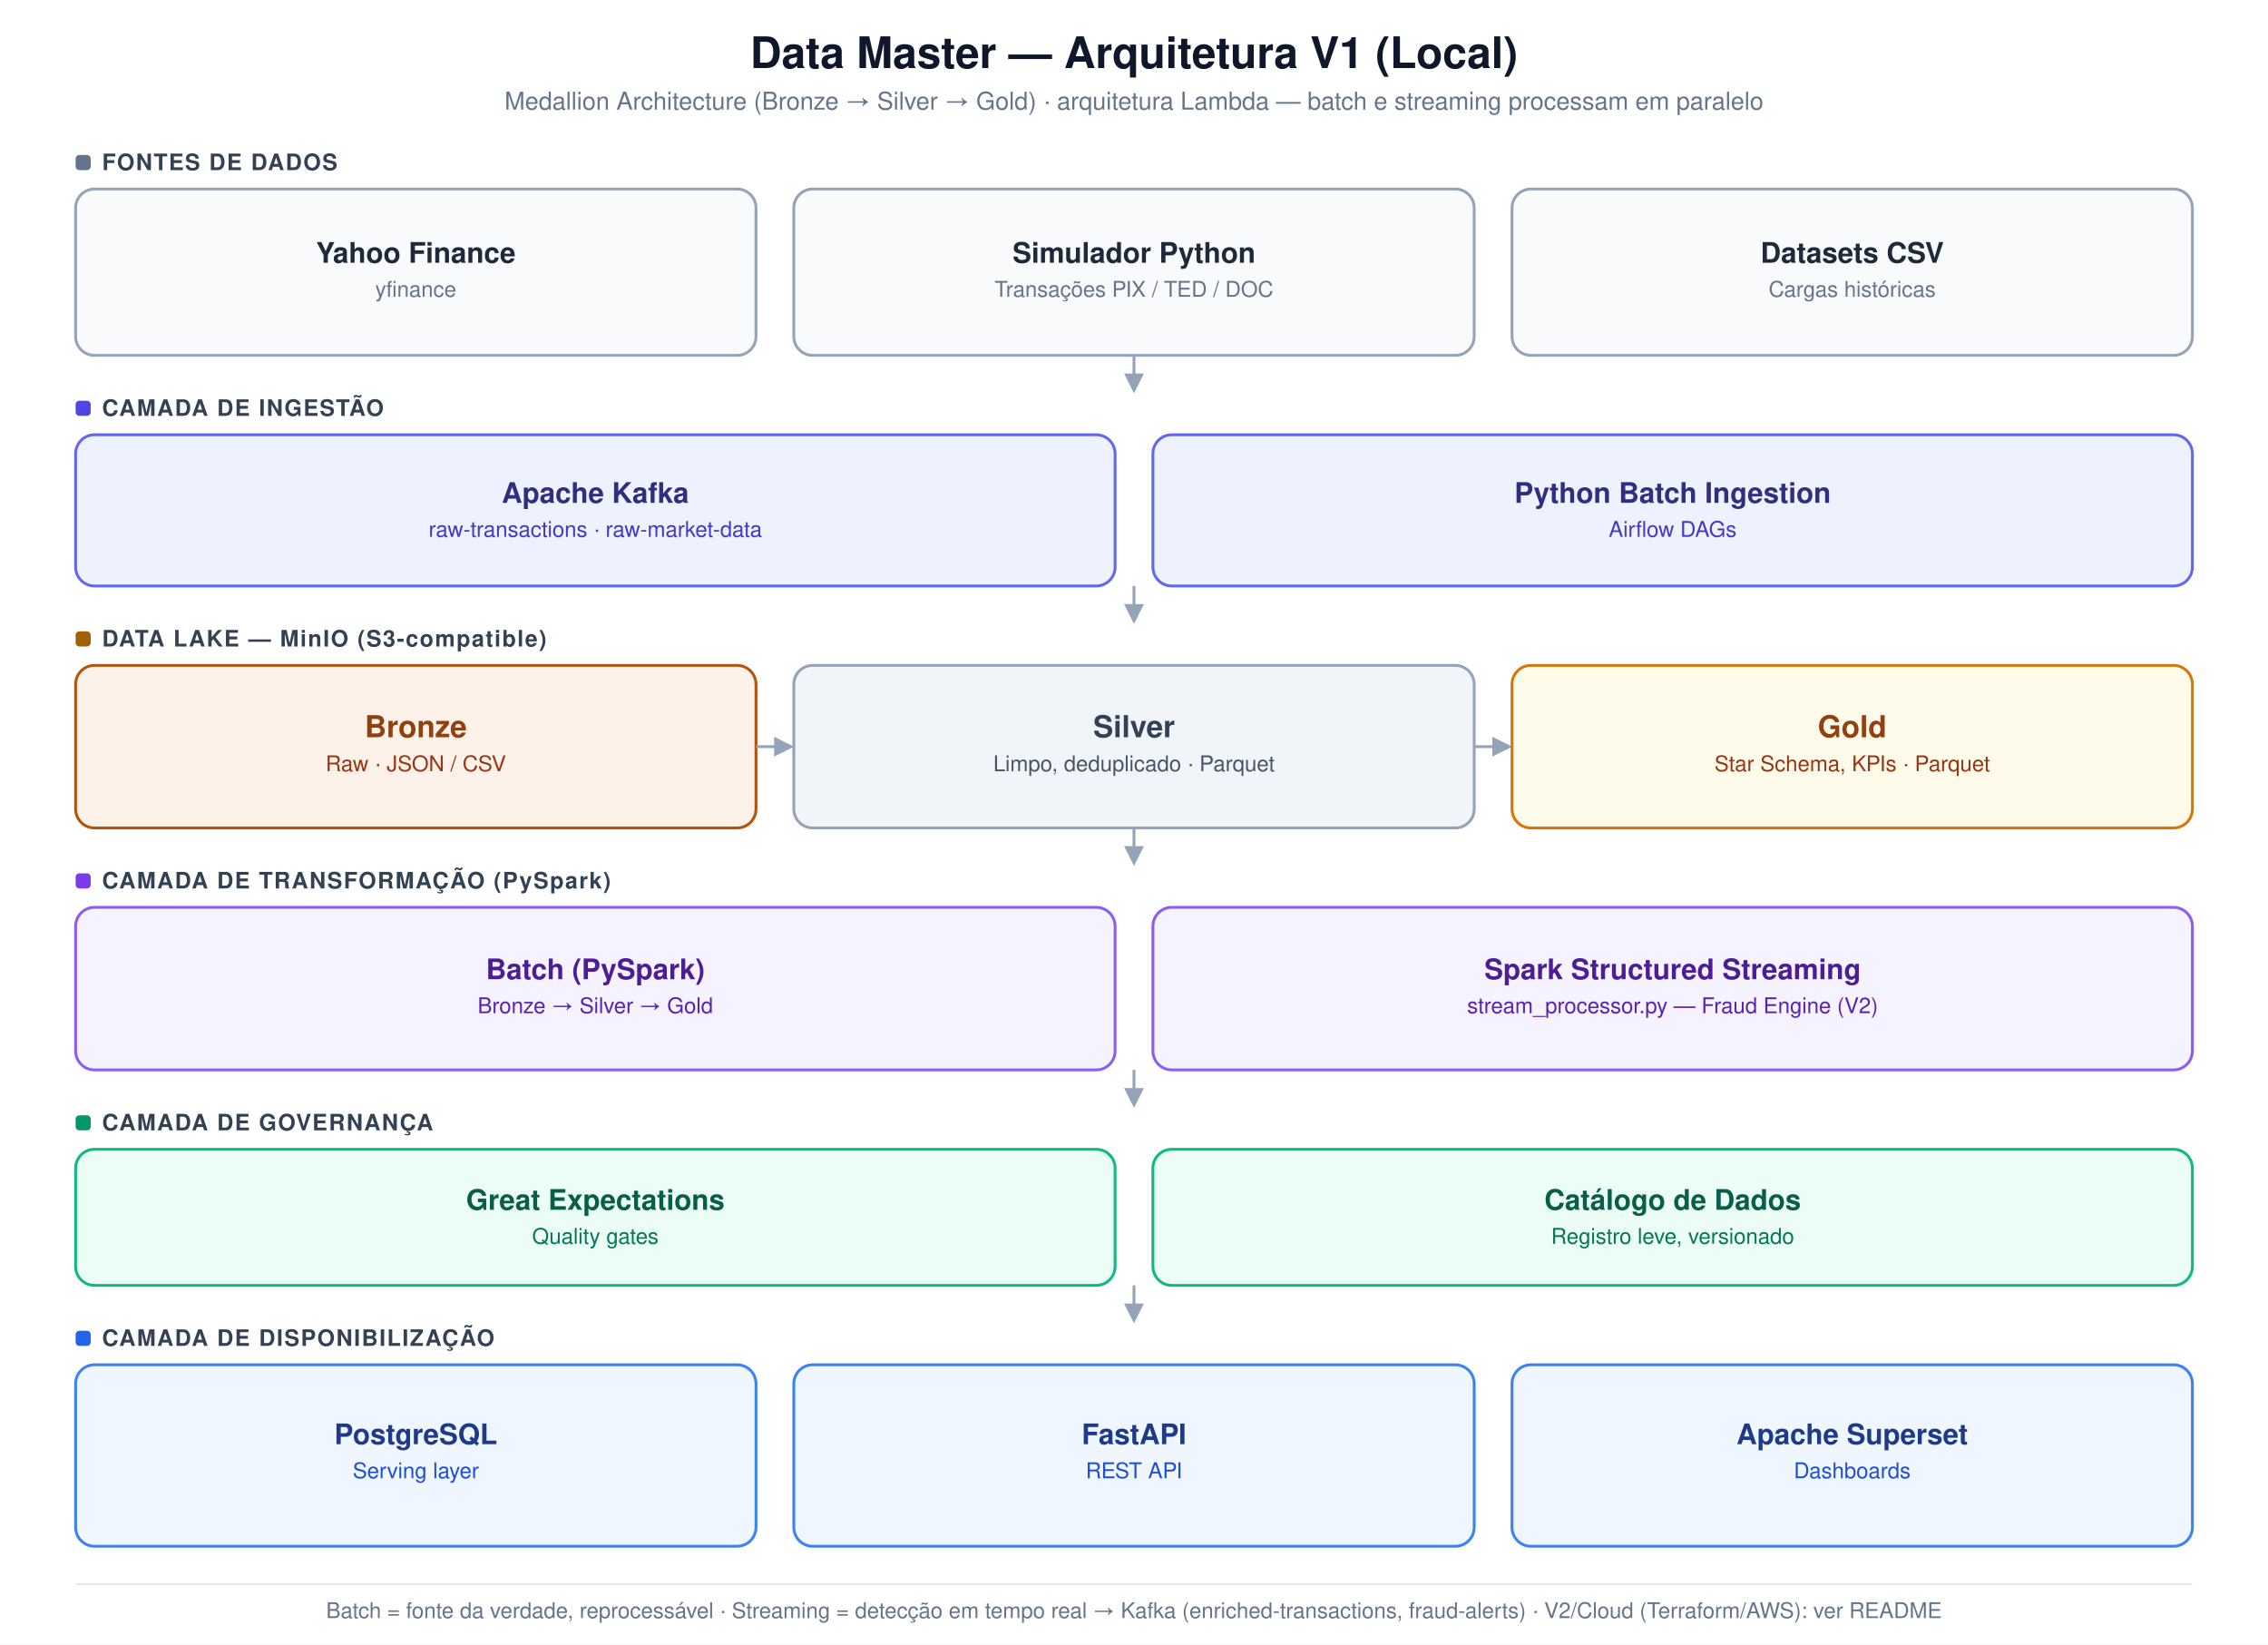
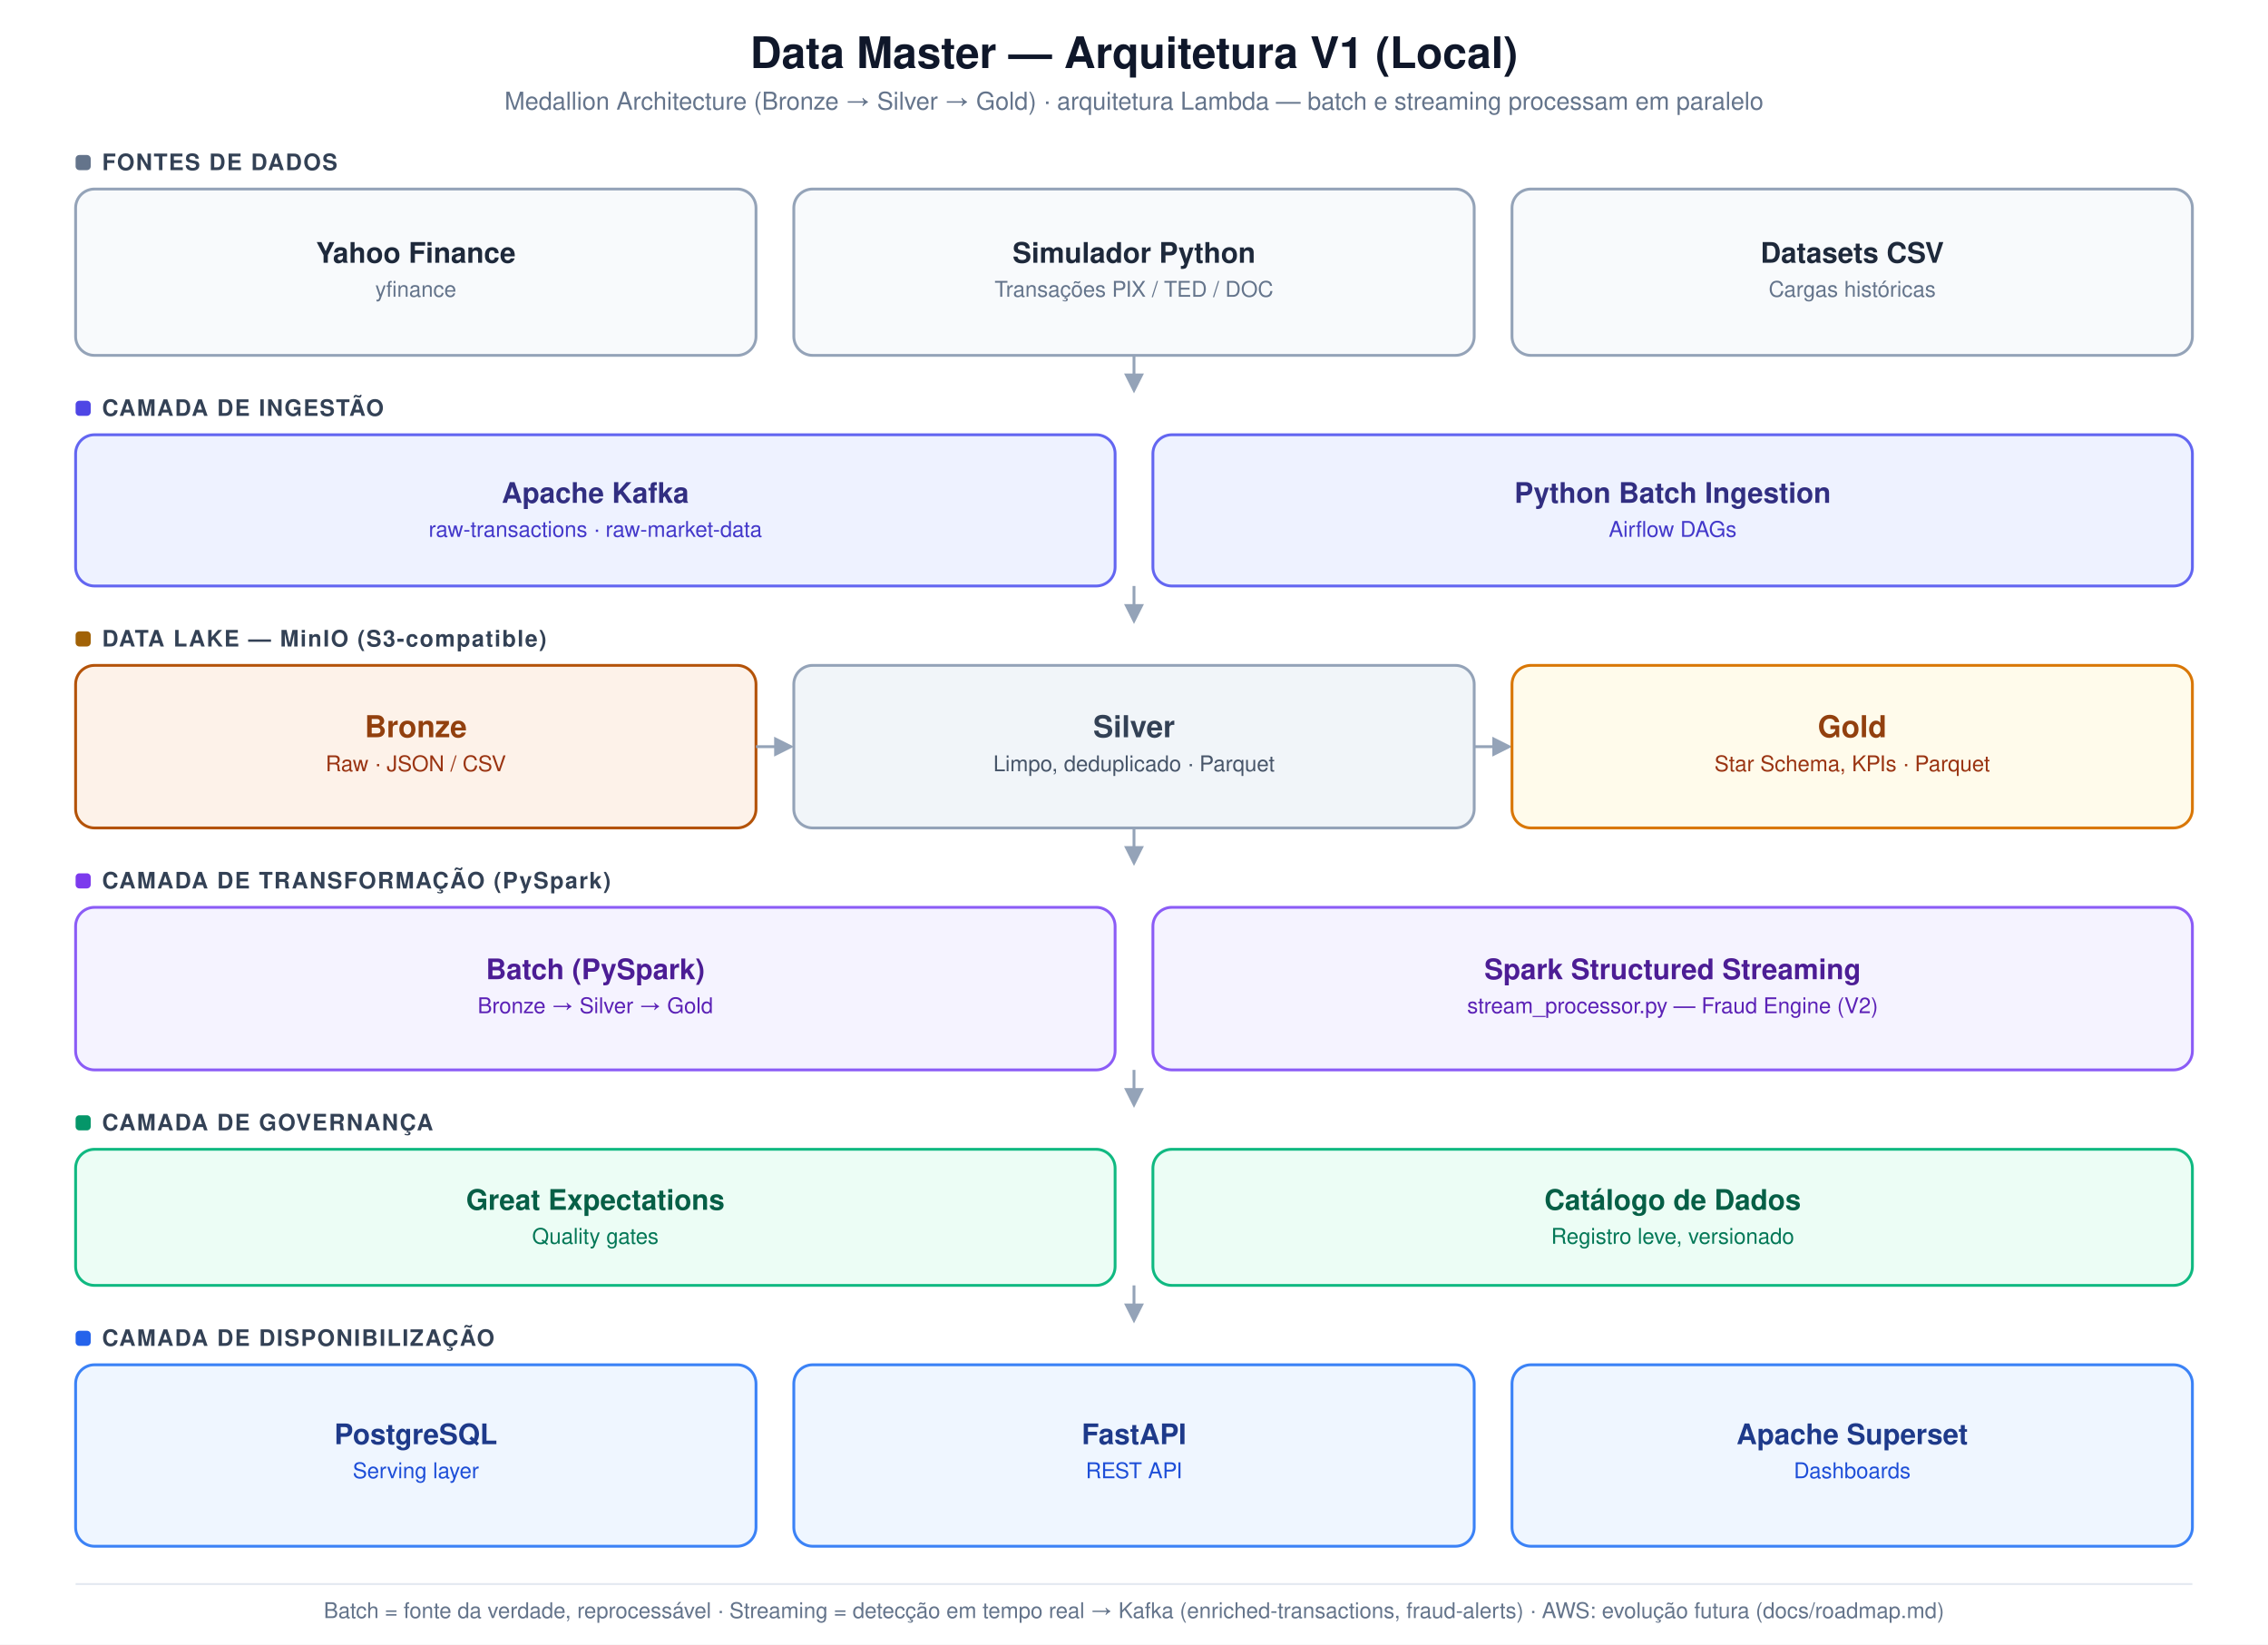
<svg xmlns="http://www.w3.org/2000/svg" viewBox="0 0 1200 870" font-family="-apple-system, 'Segoe UI', Helvetica, Arial, sans-serif">
  <defs>
    <marker id="arrow" viewBox="0 0 10 10" refX="8" refY="5" markerWidth="7" markerHeight="7" orient="auto-start-reverse">
      <path d="M0,0 L10,5 L0,10 z" fill="#94a3b8" />
    </marker>
  </defs>
  <rect x="0" y="0" width="1200" height="870" fill="#ffffff" />
  <text x="600" y="36" text-anchor="middle" font-size="23" font-weight="700" fill="#0f172a">Data Master — Arquitetura V1 (Local)</text>
  <text x="600" y="58" text-anchor="middle" font-size="13" fill="#64748b">Medallion Architecture (Bronze → Silver → Gold) · arquitetura Lambda — batch e streaming processam em paralelo</text>
  <rect x="40" y="82" width="8" height="8" rx="2" fill="#64748b" />
  <text x="54" y="90" font-size="12" font-weight="700" letter-spacing="0.06em" fill="#334155">FONTES DE DADOS</text>
  <g>
    <rect x="40" y="100" width="360" height="88" rx="10" fill="#f8fafc" stroke="#94a3b8" stroke-width="1.5" />
    <text x="220" y="139" text-anchor="middle" font-size="15" font-weight="600" fill="#1e293b">Yahoo Finance</text>
    <text x="220" y="157" text-anchor="middle" font-size="11.5" fill="#64748b">yfinance</text>
    <rect x="420" y="100" width="360" height="88" rx="10" fill="#f8fafc" stroke="#94a3b8" stroke-width="1.5" />
    <text x="600" y="139" text-anchor="middle" font-size="15" font-weight="600" fill="#1e293b">Simulador Python</text>
    <text x="600" y="157" text-anchor="middle" font-size="11.5" fill="#64748b">Transações PIX / TED / DOC</text>
    <rect x="800" y="100" width="360" height="88" rx="10" fill="#f8fafc" stroke="#94a3b8" stroke-width="1.5" />
    <text x="980" y="139" text-anchor="middle" font-size="15" font-weight="600" fill="#1e293b">Datasets CSV</text>
    <text x="980" y="157" text-anchor="middle" font-size="11.5" fill="#64748b">Cargas históricas</text>
  </g>
  <line x1="600" y1="188" x2="600" y2="206" stroke="#94a3b8" stroke-width="1.5" marker-end="url(#arrow)" />
  <rect x="40" y="212" width="8" height="8" rx="2" fill="#4f46e5" />
  <text x="54" y="220" font-size="12" font-weight="700" letter-spacing="0.06em" fill="#334155">CAMADA DE INGESTÃO</text>
  <g>
    <rect x="40" y="230" width="550" height="80" rx="10" fill="#eef2ff" stroke="#6366f1" stroke-width="1.5" />
    <text x="315" y="266" text-anchor="middle" font-size="15" font-weight="600" fill="#312e81">Apache Kafka</text>
    <text x="315" y="284" text-anchor="middle" font-size="11.5" fill="#4338ca">raw-transactions · raw-market-data</text>
    <rect x="610" y="230" width="550" height="80" rx="10" fill="#eef2ff" stroke="#6366f1" stroke-width="1.5" />
    <text x="885" y="266" text-anchor="middle" font-size="15" font-weight="600" fill="#312e81">Python Batch Ingestion</text>
    <text x="885" y="284" text-anchor="middle" font-size="11.5" fill="#4338ca">Airflow DAGs</text>
  </g>
  <line x1="600" y1="310" x2="600" y2="328" stroke="#94a3b8" stroke-width="1.5" marker-end="url(#arrow)" />
  <rect x="40" y="334" width="8" height="8" rx="2" fill="#a16207" />
  <text x="54" y="342" font-size="12" font-weight="700" letter-spacing="0.06em" fill="#334155">DATA LAKE — MinIO (S3-compatible)</text>
  <g>
    <rect x="40" y="352" width="360" height="86" rx="10" fill="#fdf2e9" stroke="#b45309" stroke-width="1.5" />
    <text x="220" y="390" text-anchor="middle" font-size="16" font-weight="700" fill="#92400e">Bronze</text>
    <text x="220" y="408" text-anchor="middle" font-size="11.5" fill="#9a3412">Raw · JSON / CSV</text>
    <line x1="400" y1="395" x2="418" y2="395" stroke="#94a3b8" stroke-width="1.5" marker-end="url(#arrow)" />
    <rect x="420" y="352" width="360" height="86" rx="10" fill="#f1f5f9" stroke="#94a3b8" stroke-width="1.5" />
    <text x="600" y="390" text-anchor="middle" font-size="16" font-weight="700" fill="#334155">Silver</text>
    <text x="600" y="408" text-anchor="middle" font-size="11.5" fill="#475569">Limpo, deduplicado · Parquet</text>
    <line x1="780" y1="395" x2="798" y2="395" stroke="#94a3b8" stroke-width="1.5" marker-end="url(#arrow)" />
    <rect x="800" y="352" width="360" height="86" rx="10" fill="#fffbeb" stroke="#d97706" stroke-width="1.5" />
    <text x="980" y="390" text-anchor="middle" font-size="16" font-weight="700" fill="#92400e">Gold</text>
    <text x="980" y="408" text-anchor="middle" font-size="11.5" fill="#9a3412">Star Schema, KPIs · Parquet</text>
  </g>
  <line x1="600" y1="438" x2="600" y2="456" stroke="#94a3b8" stroke-width="1.5" marker-end="url(#arrow)" />
  <rect x="40" y="462" width="8" height="8" rx="2" fill="#7c3aed" />
  <text x="54" y="470" font-size="12" font-weight="700" letter-spacing="0.06em" fill="#334155">CAMADA DE TRANSFORMAÇÃO (PySpark)</text>
  <g>
    <rect x="40" y="480" width="550" height="86" rx="10" fill="#f5f3ff" stroke="#8b5cf6" stroke-width="1.5" />
    <text x="315" y="518" text-anchor="middle" font-size="15" font-weight="600" fill="#4c1d95">Batch (PySpark)</text>
    <text x="315" y="536" text-anchor="middle" font-size="11.5" fill="#5b21b6">Bronze → Silver → Gold</text>
    <rect x="610" y="480" width="550" height="86" rx="10" fill="#f5f3ff" stroke="#8b5cf6" stroke-width="1.5" />
    <text x="885" y="518" text-anchor="middle" font-size="15" font-weight="600" fill="#4c1d95">Spark Structured Streaming</text>
    <text x="885" y="536" text-anchor="middle" font-size="11.5" fill="#5b21b6">stream_processor.py — Fraud Engine (V2)</text>
  </g>
  <line x1="600" y1="566" x2="600" y2="584" stroke="#94a3b8" stroke-width="1.5" marker-end="url(#arrow)" />
  <rect x="40" y="590" width="8" height="8" rx="2" fill="#059669" />
  <text x="54" y="598" font-size="12" font-weight="700" letter-spacing="0.06em" fill="#334155">CAMADA DE GOVERNANÇA</text>
  <g>
    <rect x="40" y="608" width="550" height="72" rx="10" fill="#ecfdf5" stroke="#10b981" stroke-width="1.5" />
    <text x="315" y="640" text-anchor="middle" font-size="15" font-weight="600" fill="#065f46">Great Expectations</text>
    <text x="315" y="658" text-anchor="middle" font-size="11.5" fill="#047857">Quality gates</text>
    <rect x="610" y="608" width="550" height="72" rx="10" fill="#ecfdf5" stroke="#10b981" stroke-width="1.5" />
    <text x="885" y="640" text-anchor="middle" font-size="15" font-weight="600" fill="#065f46">Catálogo de Dados</text>
    <text x="885" y="658" text-anchor="middle" font-size="11.5" fill="#047857">Registro leve, versionado</text>
  </g>
  <line x1="600" y1="680" x2="600" y2="698" stroke="#94a3b8" stroke-width="1.5" marker-end="url(#arrow)" />
  <rect x="40" y="704" width="8" height="8" rx="2" fill="#2563eb" />
  <text x="54" y="712" font-size="12" font-weight="700" letter-spacing="0.06em" fill="#334155">CAMADA DE DISPONIBILIZAÇÃO</text>
  <g>
    <rect x="40" y="722" width="360" height="96" rx="10" fill="#eff6ff" stroke="#3b82f6" stroke-width="1.5" />
    <text x="220" y="764" text-anchor="middle" font-size="15" font-weight="600" fill="#1e3a8a">PostgreSQL</text>
    <text x="220" y="782" text-anchor="middle" font-size="11.5" fill="#1d4ed8">Serving layer</text>
    <rect x="420" y="722" width="360" height="96" rx="10" fill="#eff6ff" stroke="#3b82f6" stroke-width="1.5" />
    <text x="600" y="764" text-anchor="middle" font-size="15" font-weight="600" fill="#1e3a8a">FastAPI</text>
    <text x="600" y="782" text-anchor="middle" font-size="11.5" fill="#1d4ed8">REST API</text>
    <rect x="800" y="722" width="360" height="96" rx="10" fill="#eff6ff" stroke="#3b82f6" stroke-width="1.5" />
    <text x="980" y="764" text-anchor="middle" font-size="15" font-weight="600" fill="#1e3a8a">Apache Superset</text>
    <text x="980" y="782" text-anchor="middle" font-size="11.5" fill="#1d4ed8">Dashboards</text>
  </g>
  <line x1="40" y1="838" x2="1160" y2="838" stroke="#e2e8f0" stroke-width="1" />
-   <text x="600" y="856" text-anchor="middle" font-size="11.5" fill="#64748b">Batch = fonte da verdade, reprocessável · Streaming = detecção em tempo real → Kafka (enriched-transactions, fraud-alerts) · V2/Cloud (Terraform/AWS): ver README</text>
+   <text x="600" y="856" text-anchor="middle" font-size="11.5" fill="#64748b">Batch = fonte da verdade, reprocessável · Streaming = detecção em tempo real → Kafka (enriched-transactions, fraud-alerts) · AWS: evolução futura (docs/roadmap.md)</text>
</svg>
